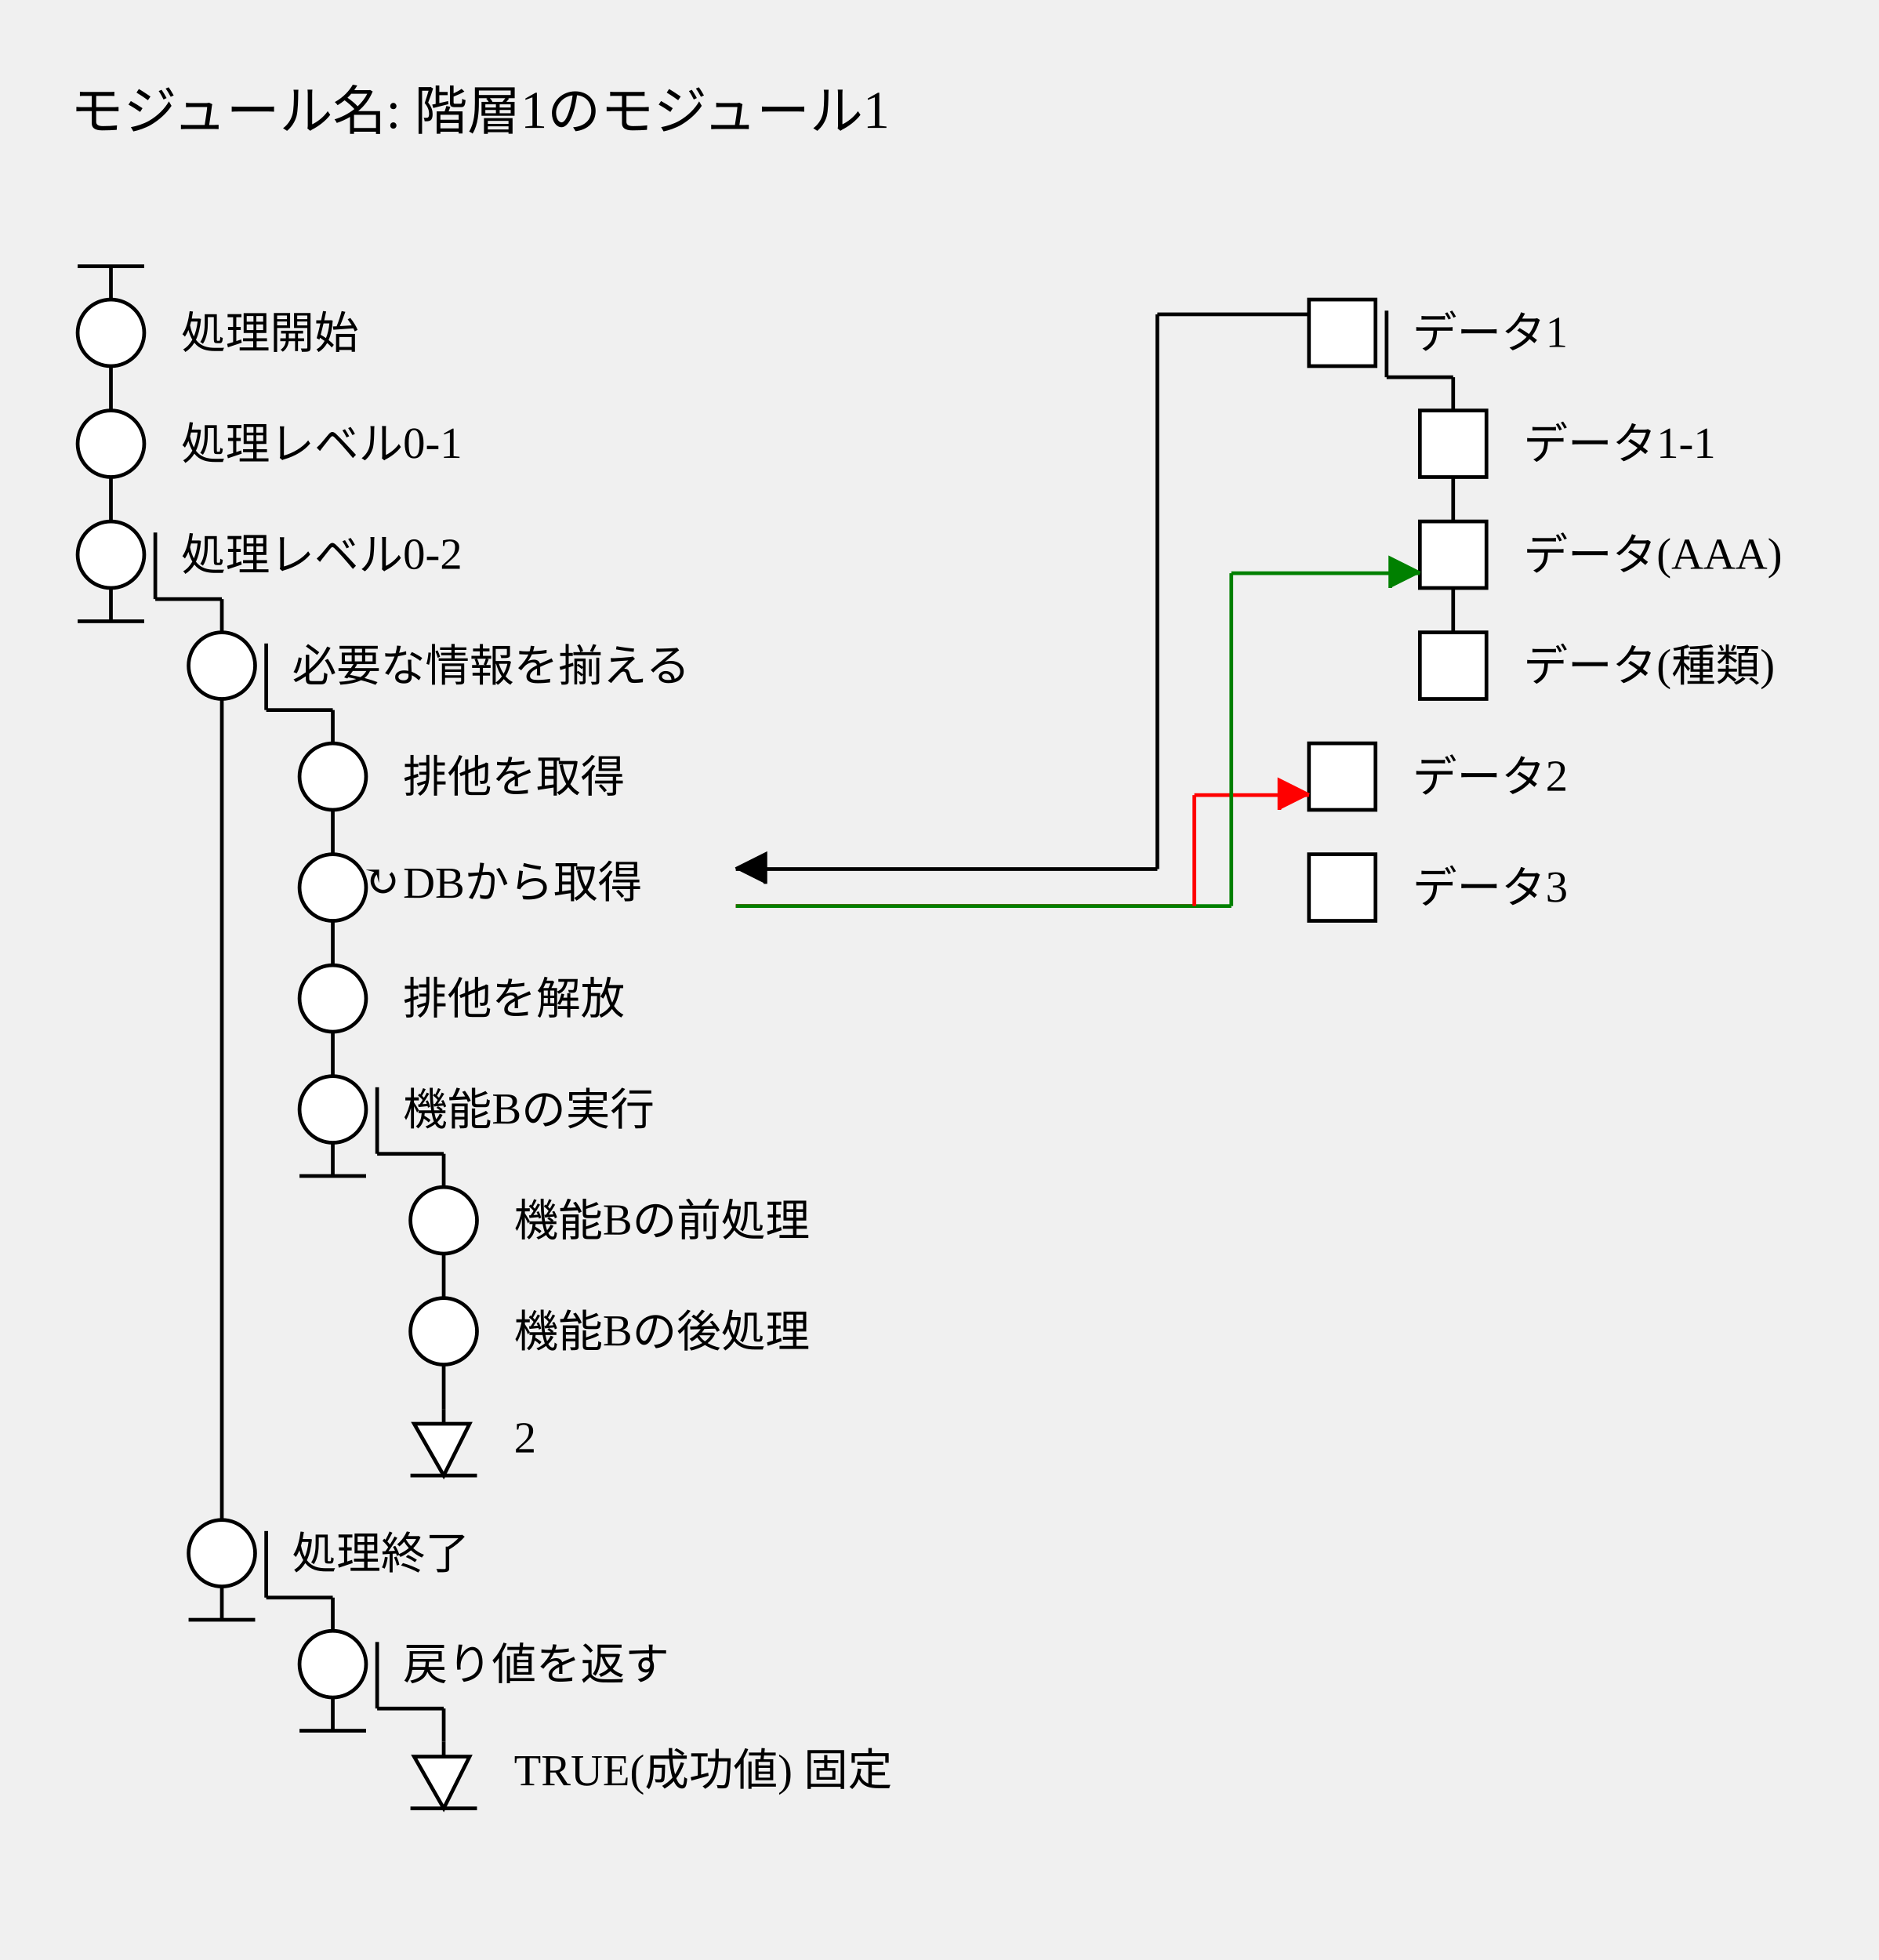
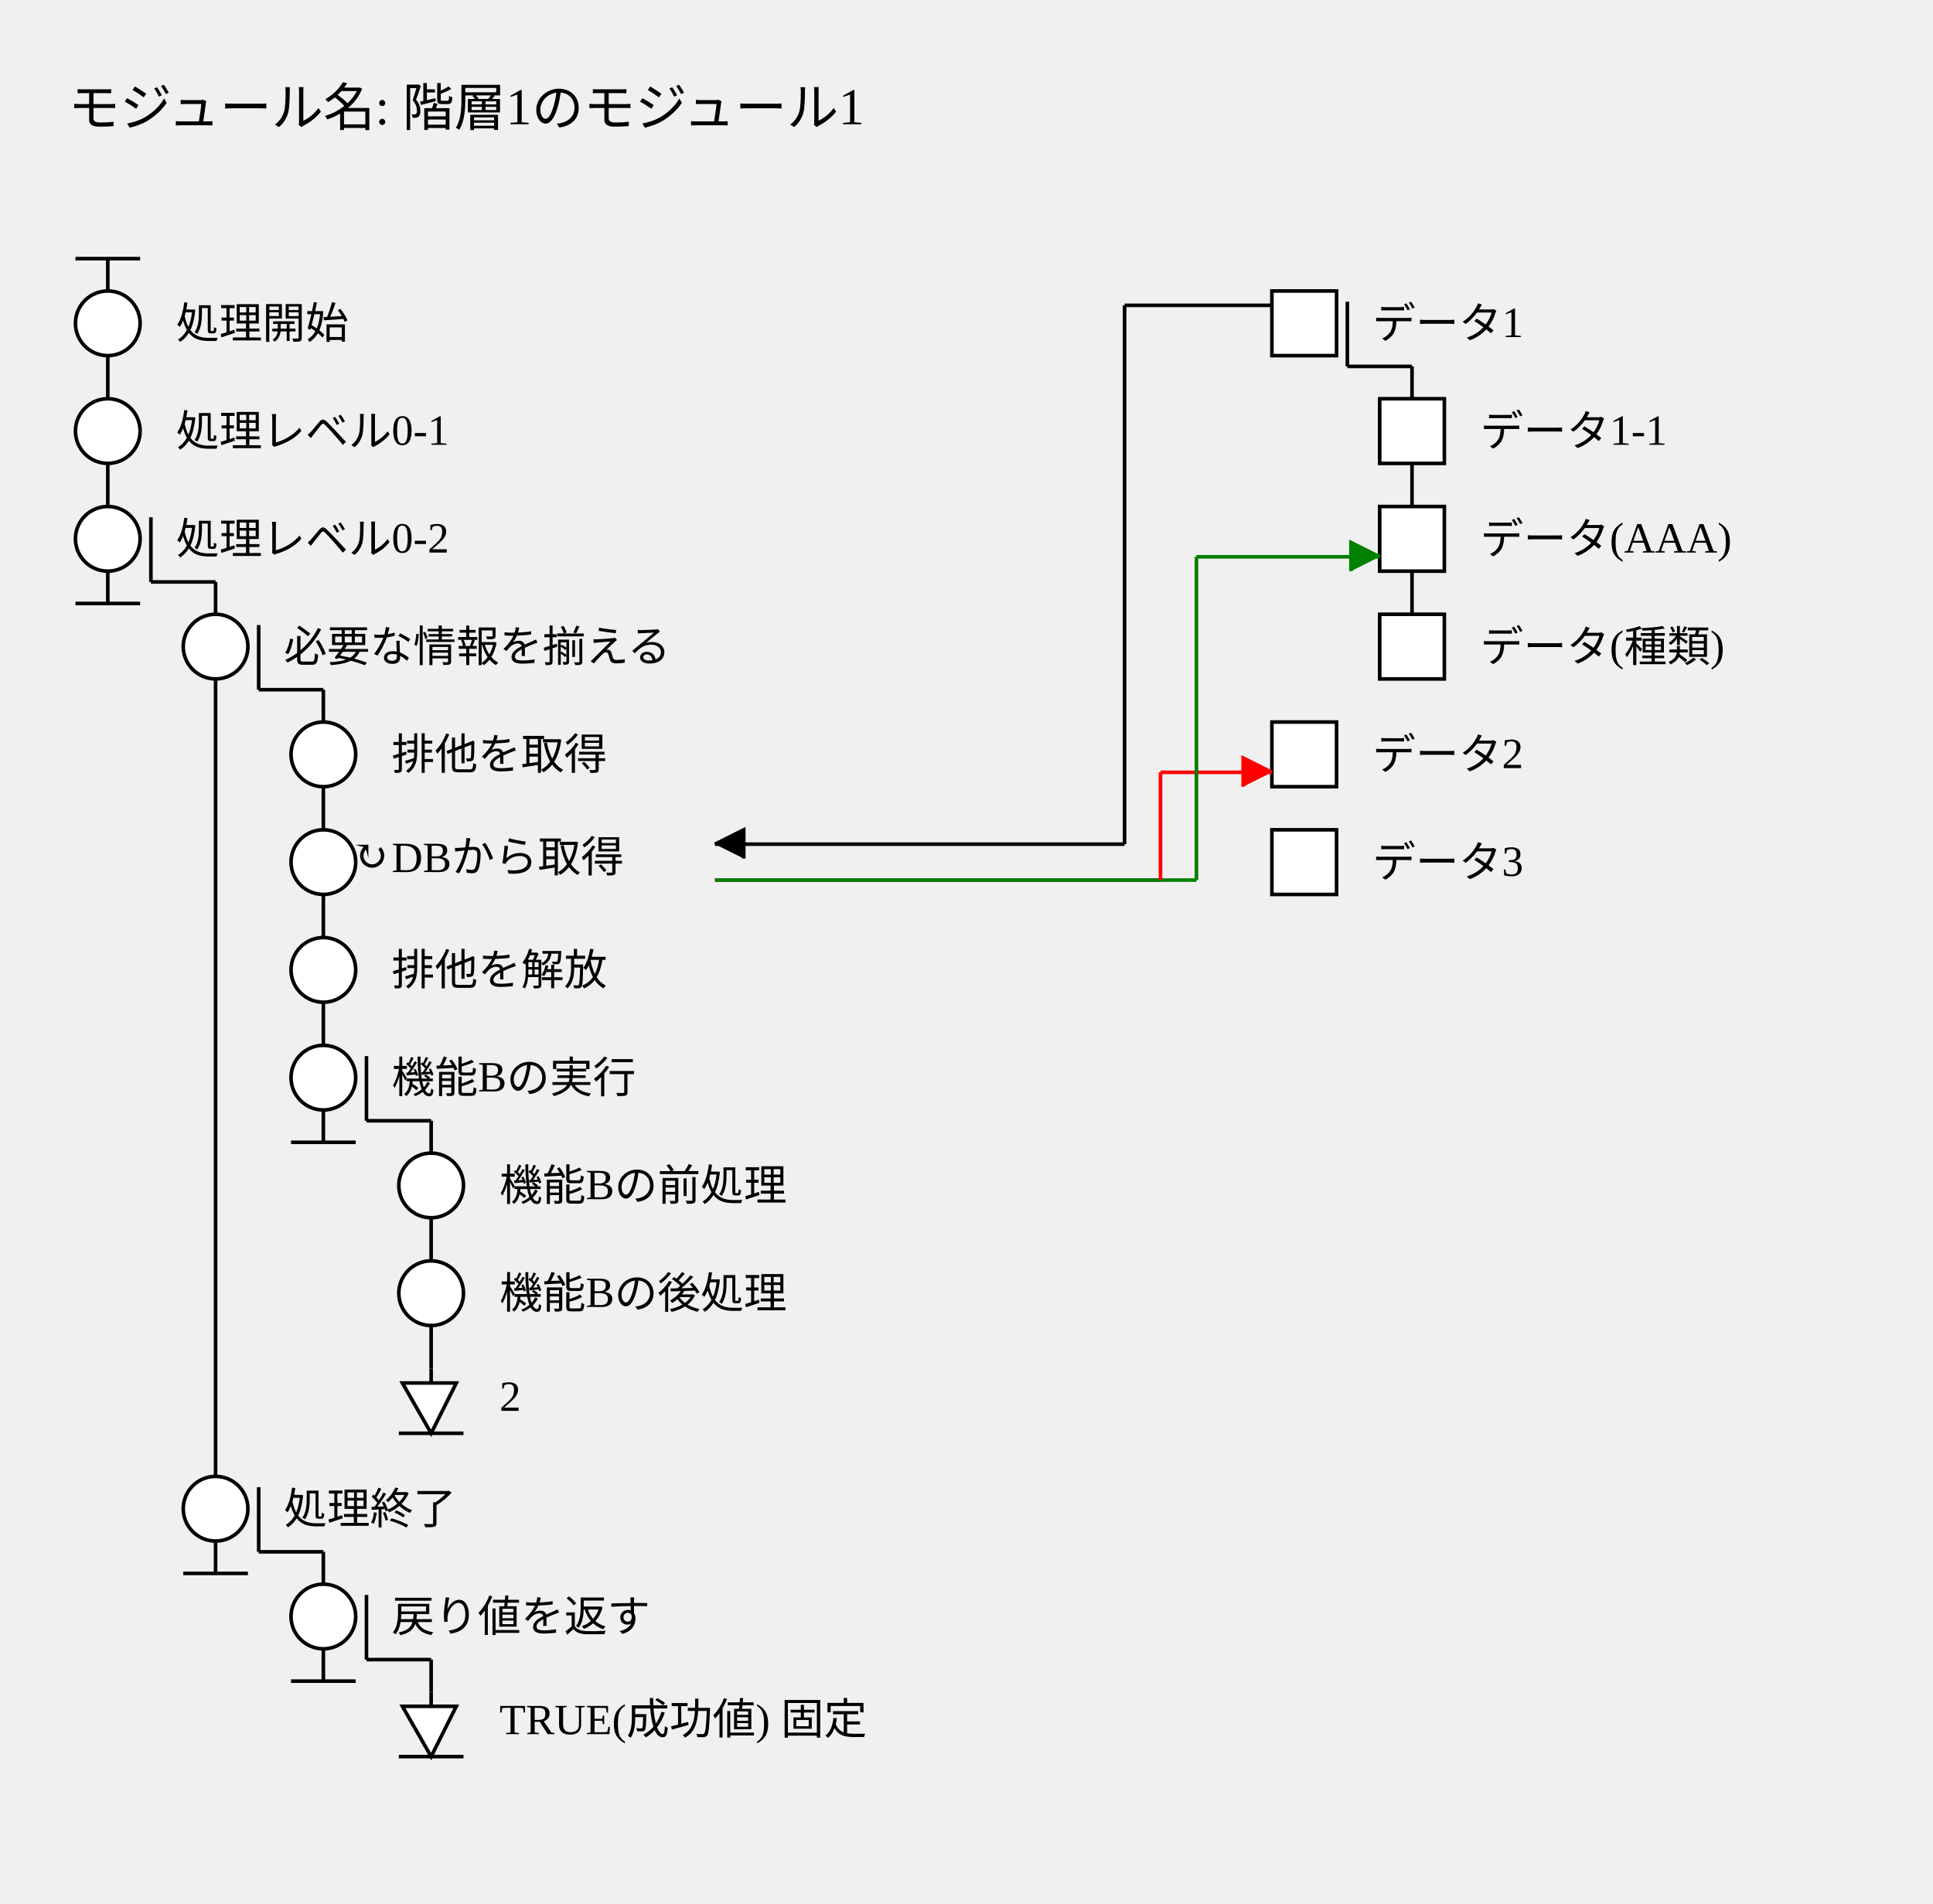
- <svg xmlns="http://www.w3.org/2000/svg" width="508" height="530" style="background-color: #808d81">
+ <svg xmlns="http://www.w3.org/2000/svg" width="538" height="530" style="background-color: #808d81">
  <text x="19" y="30" text-anchor="start" dominant-baseline="middle" font-size="120%" rotate="0">モジュール名: 階層1のモジュール1</text>
  <circle cx="30" cy="90" r="9" fill="white" stroke="black" />
  <text x="49" y="90" text-anchor="start" dominant-baseline="middle" font-size="100%" rotate="0">処理開始</text>
  <line x1="30" y1="72" x2="30" y2="81" stroke="black" />
  <line x1="21" y1="72" x2="39" y2="72" stroke="black" />
  <circle cx="30" cy="120" r="9" fill="white" stroke="black" />
  <text x="49" y="120" text-anchor="start" dominant-baseline="middle" font-size="100%" rotate="0">処理レベル0-1</text>
  <line x1="30" y1="99" x2="30" y2="111" stroke="black" />
  <circle cx="30" cy="150" r="9" fill="white" stroke="black" />
  <text x="49" y="150" text-anchor="start" dominant-baseline="middle" font-size="100%" rotate="0">処理レベル0-2</text>
  <line x1="30" y1="129" x2="30" y2="141" stroke="black" />
  <line x1="30" y1="159" x2="30" y2="168" stroke="black" />
  <line x1="21" y1="168" x2="39" y2="168" stroke="black" />
  <circle cx="60" cy="180" r="9" fill="white" stroke="black" />
  <text x="79" y="180" text-anchor="start" dominant-baseline="middle" font-size="100%" rotate="0">必要な情報を揃える</text>
  <line x1="60" y1="162" x2="60" y2="171" stroke="black" />
  <line x1="42" y1="162" x2="60" y2="162" stroke="black" />
  <line x1="42" y1="144" x2="42" y2="162" stroke="black" />
  <circle cx="90" cy="210" r="9" fill="white" stroke="black" />
  <text x="109" y="210" text-anchor="start" dominant-baseline="middle" font-size="100%" rotate="0">排他を取得</text>
  <line x1="90" y1="192" x2="90" y2="201" stroke="black" />
  <line x1="72" y1="192" x2="90" y2="192" stroke="black" />
  <line x1="72" y1="174" x2="72" y2="192" stroke="black" />
  <circle cx="90" cy="240" r="9" fill="white" stroke="black" />
  <text x="98" y="239" text-anchor="start" dominant-baseline="middle" font-size="100%" rotate="240">↻</text>
  <text x="109" y="240" text-anchor="start" dominant-baseline="middle" font-size="100%" rotate="0">DBから取得</text>
  <line x1="90" y1="219" x2="90" y2="231" stroke="black" />
  <circle cx="90" cy="270" r="9" fill="white" stroke="black" />
  <text x="109" y="270" text-anchor="start" dominant-baseline="middle" font-size="100%" rotate="0">排他を解放</text>
  <line x1="90" y1="249" x2="90" y2="261" stroke="black" />
  <circle cx="90" cy="300" r="9" fill="white" stroke="black" />
  <text x="109" y="300" text-anchor="start" dominant-baseline="middle" font-size="100%" rotate="0">機能Bの実行</text>
  <line x1="90" y1="279" x2="90" y2="291" stroke="black" />
  <line x1="90" y1="309" x2="90" y2="318" stroke="black" />
  <line x1="81" y1="318" x2="99" y2="318" stroke="black" />
  <circle cx="120" cy="330" r="9" fill="white" stroke="black" />
  <text x="139" y="330" text-anchor="start" dominant-baseline="middle" font-size="100%" rotate="0">機能Bの前処理</text>
  <line x1="120" y1="312" x2="120" y2="321" stroke="black" />
  <line x1="102" y1="312" x2="120" y2="312" stroke="black" />
  <line x1="102" y1="294" x2="102" y2="312" stroke="black" />
  <circle cx="120" cy="360" r="9" fill="white" stroke="black" />
  <text x="139" y="360" text-anchor="start" dominant-baseline="middle" font-size="100%" rotate="0">機能Bの後処理</text>
  <line x1="120" y1="339" x2="120" y2="351" stroke="black" />
  <line x1="120" y1="381" x2="120" y2="390" stroke="black" />
  <polygon points="120 399 112 385 127 385" fill="white" stroke="black" />
  <line x1="111" y1="399" x2="129" y2="399" stroke="black" />
  <text x="139" y="390" text-anchor="start" dominant-baseline="middle" font-size="100%" rotate="0">2</text>
  <line x1="120" y1="369" x2="120" y2="381" stroke="black" />
  <circle cx="60" cy="420" r="9" fill="white" stroke="black" />
  <text x="79" y="420" text-anchor="start" dominant-baseline="middle" font-size="100%" rotate="0">処理終了</text>
  <line x1="60" y1="189" x2="60" y2="411" stroke="black" />
  <line x1="60" y1="429" x2="60" y2="438" stroke="black" />
  <line x1="51" y1="438" x2="69" y2="438" stroke="black" />
  <circle cx="90" cy="450" r="9" fill="white" stroke="black" />
  <text x="109" y="450" text-anchor="start" dominant-baseline="middle" font-size="100%" rotate="0">戻り値を返す</text>
  <line x1="90" y1="459" x2="90" y2="468" stroke="black" />
  <line x1="81" y1="468" x2="99" y2="468" stroke="black" />
  <line x1="90" y1="432" x2="90" y2="441" stroke="black" />
  <line x1="72" y1="432" x2="90" y2="432" stroke="black" />
  <line x1="72" y1="414" x2="72" y2="432" stroke="black" />
  <line x1="120" y1="471" x2="120" y2="480" stroke="black" />
  <polygon points="120 489 112 475 127 475" fill="white" stroke="black" />
  <line x1="111" y1="489" x2="129" y2="489" stroke="black" />
  <text x="139" y="480" text-anchor="start" dominant-baseline="middle" font-size="100%" rotate="0">TRUE(成功値) 固定</text>
  <line x1="120" y1="462" x2="120" y2="471" stroke="black" />
  <line x1="102" y1="462" x2="120" y2="462" stroke="black" />
  <line x1="102" y1="444" x2="102" y2="462" stroke="black" />
  <line x1="199" y1="235" x2="313" y2="235" stroke="black" />
  <path d="M 199 235 L 207 231 L 207 239" stroke="black" fill="black" />
  <line x1="199" y1="245" x2="323" y2="245" stroke="red" />
  <line x1="199" y1="245" x2="333" y2="245" stroke="green" />
  <rect x="354" y="81" width="18" height="18" fill="white" stroke="black" />
  <text x="382" y="90" text-anchor="start" dominant-baseline="middle" font-size="100%" rotate="0">データ1</text>
  <rect x="384" y="111" width="18" height="18" fill="white" stroke="black" />
  <text x="412" y="120" text-anchor="start" dominant-baseline="middle" font-size="100%" rotate="0">データ1-1</text>
  <line x1="393" y1="102" x2="393" y2="111" stroke="black" />
  <line x1="375" y1="102" x2="393" y2="102" stroke="black" />
  <line x1="375" y1="84" x2="375" y2="102" stroke="black" />
  <rect x="384" y="141" width="18" height="18" fill="white" stroke="black" />
  <text x="412" y="150" text-anchor="start" dominant-baseline="middle" font-size="100%" rotate="0">データ(AAA)</text>
  <line x1="393" y1="129" x2="393" y2="141" stroke="black" />
  <rect x="384" y="171" width="18" height="18" fill="white" stroke="black" />
  <text x="412" y="180" text-anchor="start" dominant-baseline="middle" font-size="100%" rotate="0">データ(種類)</text>
  <line x1="393" y1="159" x2="393" y2="171" stroke="black" />
  <rect x="354" y="201" width="18" height="18" fill="white" stroke="black" />
  <text x="382" y="210" text-anchor="start" dominant-baseline="middle" font-size="100%" rotate="0">データ2</text>
  <rect x="354" y="231" width="18" height="18" fill="white" stroke="black" />
  <text x="382" y="240" text-anchor="start" dominant-baseline="middle" font-size="100%" rotate="0">データ3</text>
  <line x1="313" y1="85" x2="354" y2="85" stroke="black" />
  <line x1="333" y1="155" x2="384" y2="155" stroke="green" />
  <path d="M 384 155 L 376 151 L 376 159" stroke="green" fill="green" />
  <line x1="323" y1="215" x2="354" y2="215" stroke="red" />
  <path d="M 354 215 L 346 211 L 346 219" stroke="red" fill="red" />
  <line x1="313" y1="85" x2="313" y2="235" stroke="black" />
  <line x1="323" y1="215" x2="323" y2="245" stroke="red" />
  <line x1="333" y1="155" x2="333" y2="245" stroke="green" />
</svg>
